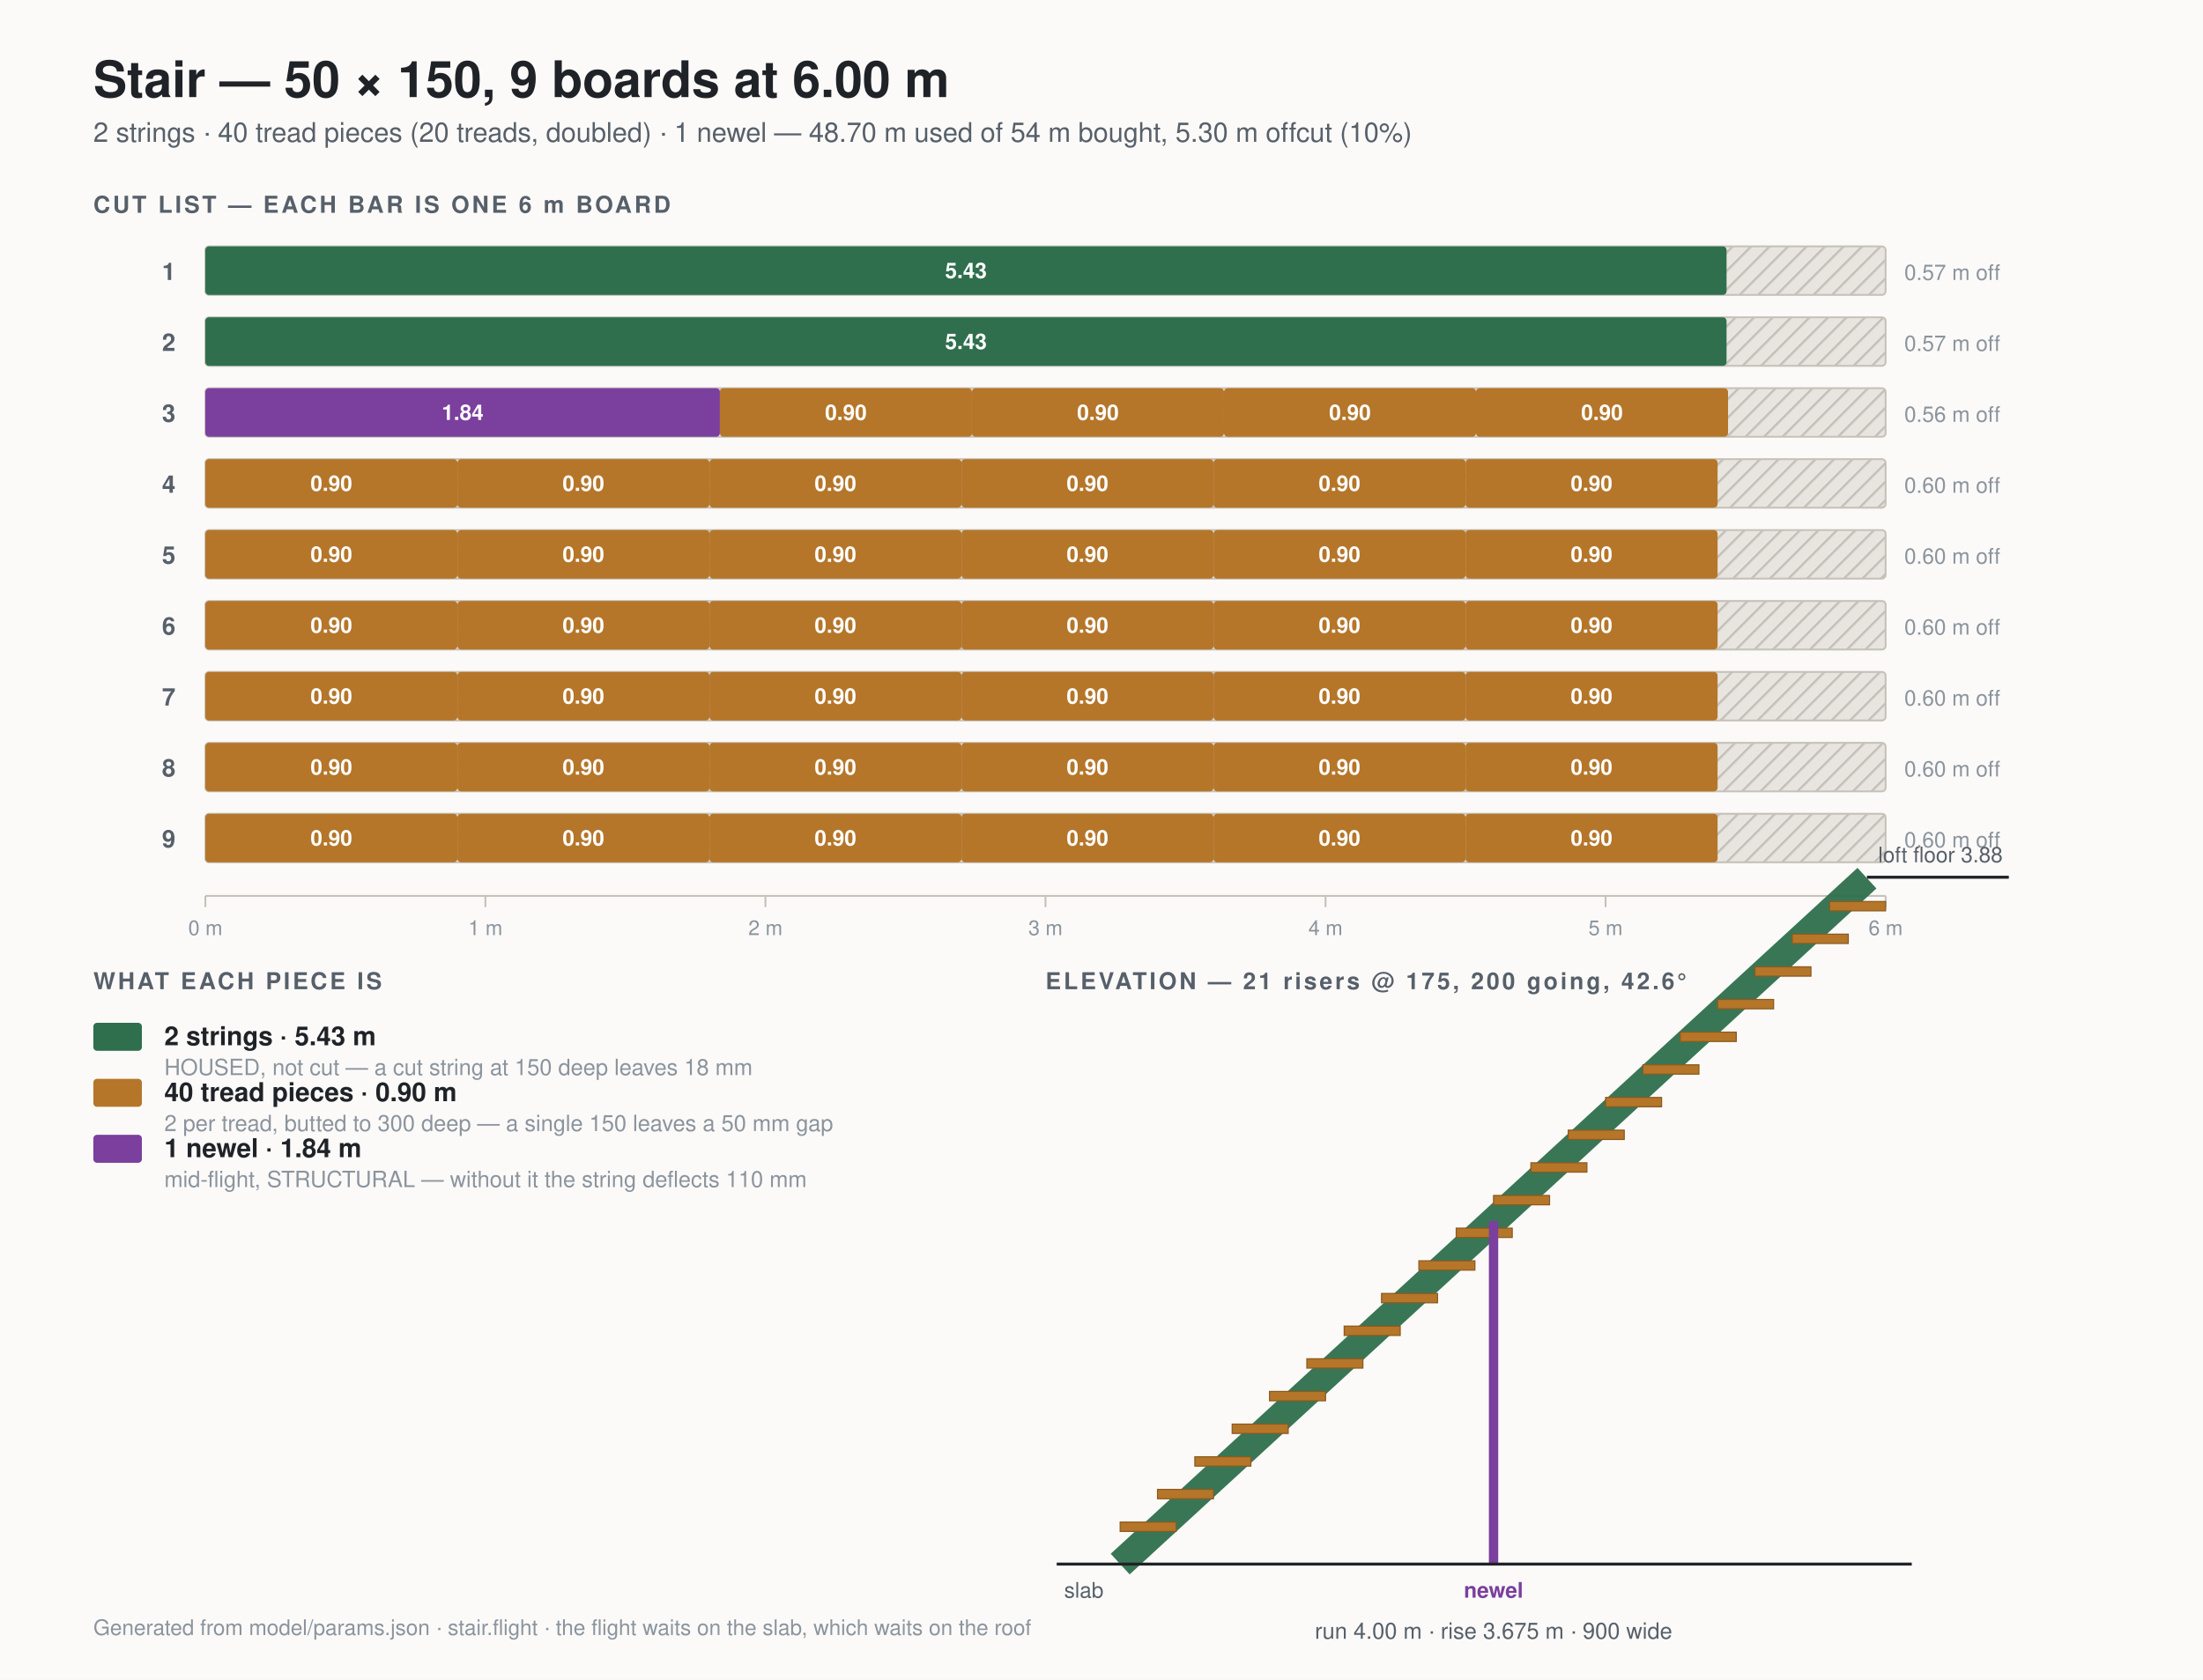
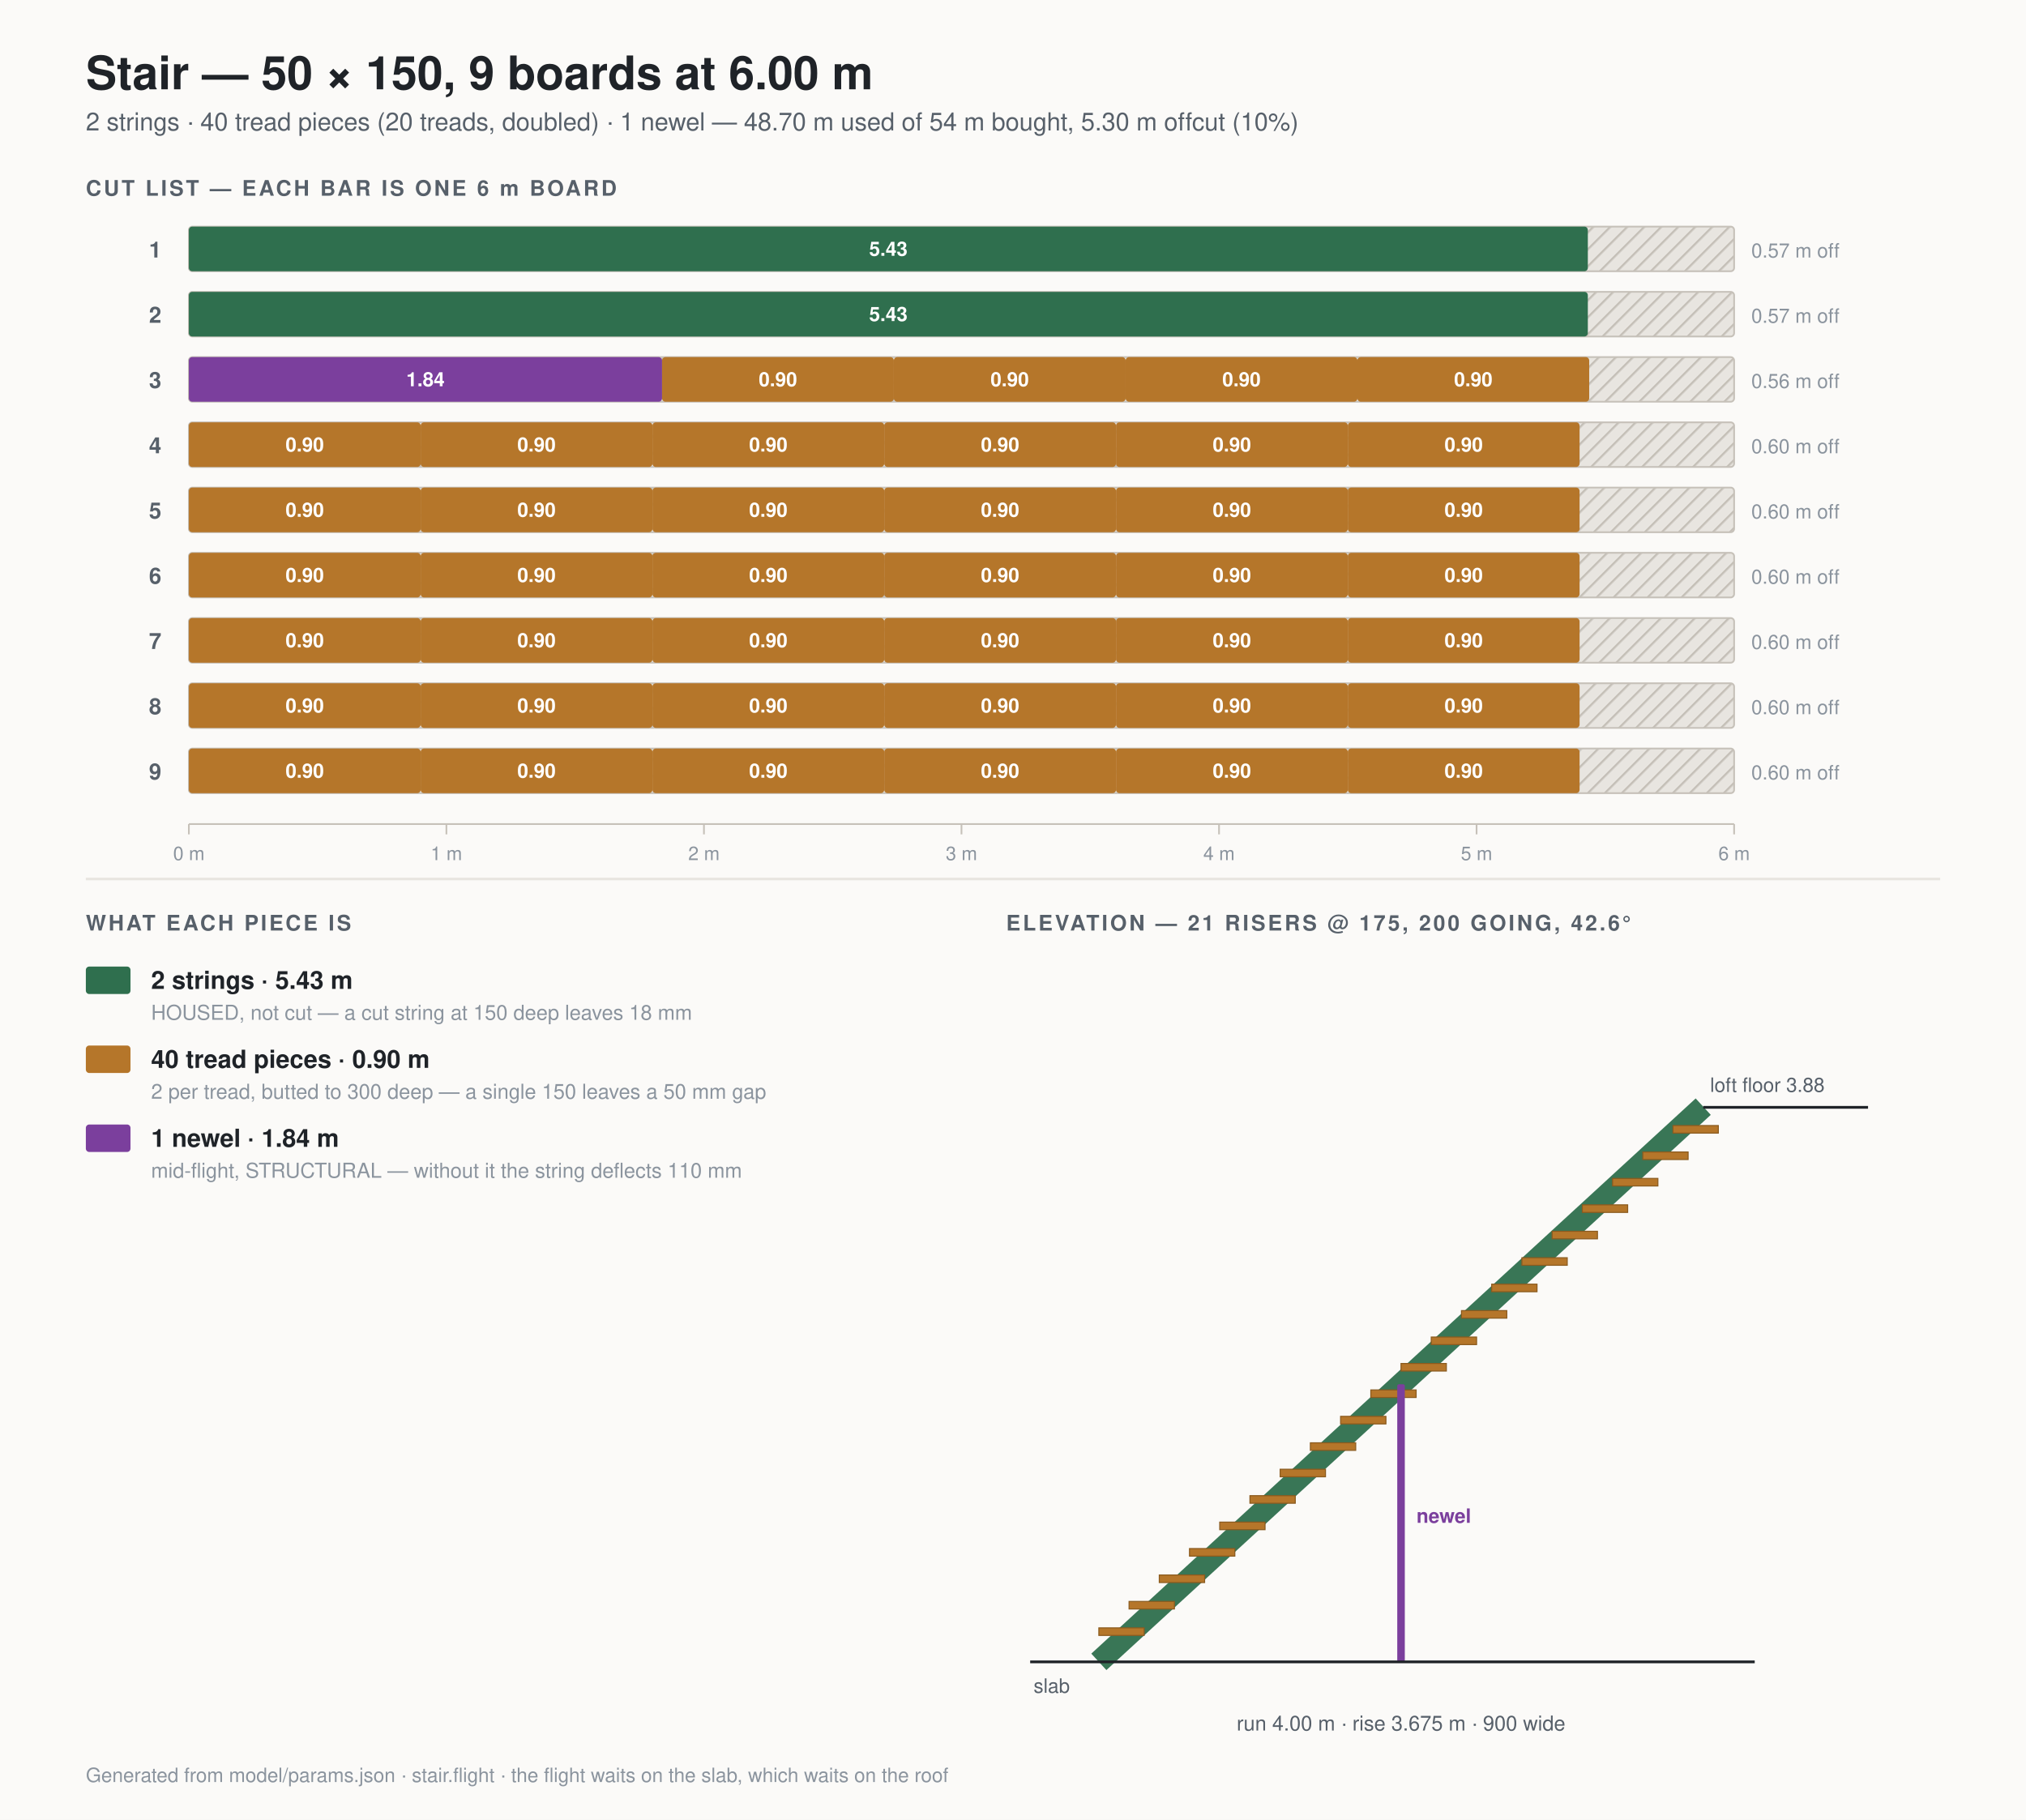
- <svg xmlns="http://www.w3.org/2000/svg" width="1180" height="900" viewBox="0 0 1180 900" font-family="ui-sans-serif,system-ui,-apple-system,Segoe UI,Helvetica,Arial,sans-serif">
+ <svg xmlns="http://www.w3.org/2000/svg" width="1180" height="1060" viewBox="0 0 1180 1060" font-family="ui-sans-serif,system-ui,-apple-system,Segoe UI,Helvetica,Arial,sans-serif">
  <defs>
    <pattern id="off" width="7" height="7" patternTransform="rotate(45)" patternUnits="userSpaceOnUse">
      <rect width="7" height="7" fill="#e8e5e0" />
      <line x1="0" y1="0" x2="0" y2="7" stroke="#c6c1b9" stroke-width="2.5" />
    </pattern>
  </defs>
-   <rect width="1180" height="900" fill="#fbfaf8" />
+   <rect width="1180" height="1060" fill="#fbfaf8" />
  <text x="50" y="52" font-size="27" font-weight="700" fill="#1f2328">Stair — 50 × 150, 9 boards at 6.00 m</text>
  <text x="50" y="76" font-size="14.5" fill="#57606a">2 strings · 40 tread pieces (20 treads, doubled) · 1 newel   —   48.70 m used of 54 m bought, 5.30 m offcut (10%)</text>
  <text x="50" y="114" font-size="12.5" font-weight="700" fill="#57606a" letter-spacing="1.4">CUT LIST — EACH BAR IS ONE 6 m BOARD</text>
  <text x="94" y="150" font-size="13" font-weight="700" fill="#57606a" text-anchor="end">1</text>
  <rect x="110" y="132" width="900.0" height="26" fill="url(#off)" stroke="#c6c1b9" rx="2" />
  <rect x="110.0" y="132" width="814.8" height="26" fill="#2f6f4e" rx="2" />
  <text x="517.4" y="149" font-size="11.5" fill="#fff" text-anchor="middle" font-weight="600">5.43</text>
  <text x="1020.0" y="150" font-size="11.5" fill="#8b949e">0.57 m off</text>
  <text x="94" y="188" font-size="13" font-weight="700" fill="#57606a" text-anchor="end">2</text>
  <rect x="110" y="170" width="900.0" height="26" fill="url(#off)" stroke="#c6c1b9" rx="2" />
  <rect x="110.0" y="170" width="814.8" height="26" fill="#2f6f4e" rx="2" />
  <text x="517.4" y="187" font-size="11.5" fill="#fff" text-anchor="middle" font-weight="600">5.43</text>
  <text x="1020.0" y="188" font-size="11.5" fill="#8b949e">0.57 m off</text>
  <text x="94" y="226" font-size="13" font-weight="700" fill="#57606a" text-anchor="end">3</text>
  <rect x="110" y="208" width="900.0" height="26" fill="url(#off)" stroke="#c6c1b9" rx="2" />
  <rect x="110.0" y="208" width="275.6" height="26" fill="#7b3f9d" rx="2" />
  <text x="247.8" y="225" font-size="11.5" fill="#fff" text-anchor="middle" font-weight="600">1.84</text>
  <rect x="385.6" y="208" width="135.0" height="26" fill="#b5762a" rx="2" />
  <text x="453.1" y="225" font-size="11.5" fill="#fff" text-anchor="middle" font-weight="600">0.90</text>
  <rect x="520.6" y="208" width="135.0" height="26" fill="#b5762a" rx="2" />
  <text x="588.1" y="225" font-size="11.5" fill="#fff" text-anchor="middle" font-weight="600">0.90</text>
  <rect x="655.6" y="208" width="135.0" height="26" fill="#b5762a" rx="2" />
  <text x="723.1" y="225" font-size="11.5" fill="#fff" text-anchor="middle" font-weight="600">0.90</text>
  <rect x="790.6" y="208" width="135.0" height="26" fill="#b5762a" rx="2" />
  <text x="858.1" y="225" font-size="11.5" fill="#fff" text-anchor="middle" font-weight="600">0.90</text>
  <text x="1020.0" y="226" font-size="11.5" fill="#8b949e">0.56 m off</text>
  <text x="94" y="264" font-size="13" font-weight="700" fill="#57606a" text-anchor="end">4</text>
  <rect x="110" y="246" width="900.0" height="26" fill="url(#off)" stroke="#c6c1b9" rx="2" />
  <rect x="110.0" y="246" width="135.0" height="26" fill="#b5762a" rx="2" />
  <text x="177.5" y="263" font-size="11.5" fill="#fff" text-anchor="middle" font-weight="600">0.90</text>
  <rect x="245.0" y="246" width="135.0" height="26" fill="#b5762a" rx="2" />
  <text x="312.5" y="263" font-size="11.5" fill="#fff" text-anchor="middle" font-weight="600">0.90</text>
  <rect x="380.0" y="246" width="135.0" height="26" fill="#b5762a" rx="2" />
  <text x="447.5" y="263" font-size="11.5" fill="#fff" text-anchor="middle" font-weight="600">0.90</text>
  <rect x="515.0" y="246" width="135.0" height="26" fill="#b5762a" rx="2" />
  <text x="582.5" y="263" font-size="11.5" fill="#fff" text-anchor="middle" font-weight="600">0.90</text>
  <rect x="650.0" y="246" width="135.0" height="26" fill="#b5762a" rx="2" />
  <text x="717.5" y="263" font-size="11.5" fill="#fff" text-anchor="middle" font-weight="600">0.90</text>
  <rect x="785.0" y="246" width="135.0" height="26" fill="#b5762a" rx="2" />
  <text x="852.5" y="263" font-size="11.5" fill="#fff" text-anchor="middle" font-weight="600">0.90</text>
  <text x="1020.0" y="264" font-size="11.5" fill="#8b949e">0.60 m off</text>
  <text x="94" y="302" font-size="13" font-weight="700" fill="#57606a" text-anchor="end">5</text>
  <rect x="110" y="284" width="900.0" height="26" fill="url(#off)" stroke="#c6c1b9" rx="2" />
  <rect x="110.0" y="284" width="135.0" height="26" fill="#b5762a" rx="2" />
  <text x="177.5" y="301" font-size="11.5" fill="#fff" text-anchor="middle" font-weight="600">0.90</text>
  <rect x="245.0" y="284" width="135.0" height="26" fill="#b5762a" rx="2" />
  <text x="312.5" y="301" font-size="11.5" fill="#fff" text-anchor="middle" font-weight="600">0.90</text>
  <rect x="380.0" y="284" width="135.0" height="26" fill="#b5762a" rx="2" />
  <text x="447.5" y="301" font-size="11.5" fill="#fff" text-anchor="middle" font-weight="600">0.90</text>
  <rect x="515.0" y="284" width="135.0" height="26" fill="#b5762a" rx="2" />
  <text x="582.5" y="301" font-size="11.5" fill="#fff" text-anchor="middle" font-weight="600">0.90</text>
  <rect x="650.0" y="284" width="135.0" height="26" fill="#b5762a" rx="2" />
  <text x="717.5" y="301" font-size="11.5" fill="#fff" text-anchor="middle" font-weight="600">0.90</text>
  <rect x="785.0" y="284" width="135.0" height="26" fill="#b5762a" rx="2" />
  <text x="852.5" y="301" font-size="11.5" fill="#fff" text-anchor="middle" font-weight="600">0.90</text>
  <text x="1020.0" y="302" font-size="11.5" fill="#8b949e">0.60 m off</text>
  <text x="94" y="340" font-size="13" font-weight="700" fill="#57606a" text-anchor="end">6</text>
  <rect x="110" y="322" width="900.0" height="26" fill="url(#off)" stroke="#c6c1b9" rx="2" />
  <rect x="110.0" y="322" width="135.0" height="26" fill="#b5762a" rx="2" />
  <text x="177.5" y="339" font-size="11.5" fill="#fff" text-anchor="middle" font-weight="600">0.90</text>
  <rect x="245.0" y="322" width="135.0" height="26" fill="#b5762a" rx="2" />
  <text x="312.5" y="339" font-size="11.5" fill="#fff" text-anchor="middle" font-weight="600">0.90</text>
  <rect x="380.0" y="322" width="135.0" height="26" fill="#b5762a" rx="2" />
  <text x="447.5" y="339" font-size="11.5" fill="#fff" text-anchor="middle" font-weight="600">0.90</text>
  <rect x="515.0" y="322" width="135.0" height="26" fill="#b5762a" rx="2" />
  <text x="582.5" y="339" font-size="11.5" fill="#fff" text-anchor="middle" font-weight="600">0.90</text>
  <rect x="650.0" y="322" width="135.0" height="26" fill="#b5762a" rx="2" />
  <text x="717.5" y="339" font-size="11.5" fill="#fff" text-anchor="middle" font-weight="600">0.90</text>
  <rect x="785.0" y="322" width="135.0" height="26" fill="#b5762a" rx="2" />
  <text x="852.5" y="339" font-size="11.5" fill="#fff" text-anchor="middle" font-weight="600">0.90</text>
  <text x="1020.0" y="340" font-size="11.5" fill="#8b949e">0.60 m off</text>
  <text x="94" y="378" font-size="13" font-weight="700" fill="#57606a" text-anchor="end">7</text>
  <rect x="110" y="360" width="900.0" height="26" fill="url(#off)" stroke="#c6c1b9" rx="2" />
  <rect x="110.0" y="360" width="135.0" height="26" fill="#b5762a" rx="2" />
  <text x="177.5" y="377" font-size="11.5" fill="#fff" text-anchor="middle" font-weight="600">0.90</text>
  <rect x="245.0" y="360" width="135.0" height="26" fill="#b5762a" rx="2" />
  <text x="312.5" y="377" font-size="11.5" fill="#fff" text-anchor="middle" font-weight="600">0.90</text>
  <rect x="380.0" y="360" width="135.0" height="26" fill="#b5762a" rx="2" />
  <text x="447.5" y="377" font-size="11.5" fill="#fff" text-anchor="middle" font-weight="600">0.90</text>
  <rect x="515.0" y="360" width="135.0" height="26" fill="#b5762a" rx="2" />
  <text x="582.5" y="377" font-size="11.5" fill="#fff" text-anchor="middle" font-weight="600">0.90</text>
  <rect x="650.0" y="360" width="135.0" height="26" fill="#b5762a" rx="2" />
  <text x="717.5" y="377" font-size="11.5" fill="#fff" text-anchor="middle" font-weight="600">0.90</text>
  <rect x="785.0" y="360" width="135.0" height="26" fill="#b5762a" rx="2" />
  <text x="852.5" y="377" font-size="11.5" fill="#fff" text-anchor="middle" font-weight="600">0.90</text>
  <text x="1020.0" y="378" font-size="11.5" fill="#8b949e">0.60 m off</text>
  <text x="94" y="416" font-size="13" font-weight="700" fill="#57606a" text-anchor="end">8</text>
  <rect x="110" y="398" width="900.0" height="26" fill="url(#off)" stroke="#c6c1b9" rx="2" />
  <rect x="110.0" y="398" width="135.0" height="26" fill="#b5762a" rx="2" />
  <text x="177.5" y="415" font-size="11.5" fill="#fff" text-anchor="middle" font-weight="600">0.90</text>
  <rect x="245.0" y="398" width="135.0" height="26" fill="#b5762a" rx="2" />
  <text x="312.5" y="415" font-size="11.5" fill="#fff" text-anchor="middle" font-weight="600">0.90</text>
  <rect x="380.0" y="398" width="135.0" height="26" fill="#b5762a" rx="2" />
  <text x="447.5" y="415" font-size="11.5" fill="#fff" text-anchor="middle" font-weight="600">0.90</text>
  <rect x="515.0" y="398" width="135.0" height="26" fill="#b5762a" rx="2" />
  <text x="582.5" y="415" font-size="11.5" fill="#fff" text-anchor="middle" font-weight="600">0.90</text>
  <rect x="650.0" y="398" width="135.0" height="26" fill="#b5762a" rx="2" />
  <text x="717.5" y="415" font-size="11.5" fill="#fff" text-anchor="middle" font-weight="600">0.90</text>
  <rect x="785.0" y="398" width="135.0" height="26" fill="#b5762a" rx="2" />
  <text x="852.5" y="415" font-size="11.5" fill="#fff" text-anchor="middle" font-weight="600">0.90</text>
  <text x="1020.0" y="416" font-size="11.5" fill="#8b949e">0.60 m off</text>
  <text x="94" y="454" font-size="13" font-weight="700" fill="#57606a" text-anchor="end">9</text>
  <rect x="110" y="436" width="900.0" height="26" fill="url(#off)" stroke="#c6c1b9" rx="2" />
  <rect x="110.0" y="436" width="135.0" height="26" fill="#b5762a" rx="2" />
  <text x="177.5" y="453" font-size="11.5" fill="#fff" text-anchor="middle" font-weight="600">0.90</text>
  <rect x="245.0" y="436" width="135.0" height="26" fill="#b5762a" rx="2" />
  <text x="312.5" y="453" font-size="11.5" fill="#fff" text-anchor="middle" font-weight="600">0.90</text>
  <rect x="380.0" y="436" width="135.0" height="26" fill="#b5762a" rx="2" />
  <text x="447.5" y="453" font-size="11.5" fill="#fff" text-anchor="middle" font-weight="600">0.90</text>
  <rect x="515.0" y="436" width="135.0" height="26" fill="#b5762a" rx="2" />
  <text x="582.5" y="453" font-size="11.5" fill="#fff" text-anchor="middle" font-weight="600">0.90</text>
  <rect x="650.0" y="436" width="135.0" height="26" fill="#b5762a" rx="2" />
  <text x="717.5" y="453" font-size="11.5" fill="#fff" text-anchor="middle" font-weight="600">0.90</text>
  <rect x="785.0" y="436" width="135.0" height="26" fill="#b5762a" rx="2" />
  <text x="852.5" y="453" font-size="11.5" fill="#fff" text-anchor="middle" font-weight="600">0.90</text>
  <text x="1020.0" y="454" font-size="11.5" fill="#8b949e">0.60 m off</text>
  <line x1="110" y1="480" x2="1010.0" y2="480" stroke="#c6c1b9" />
  <line x1="110.0" y1="480" x2="110.0" y2="486" stroke="#c6c1b9" />
  <text x="110.0" y="501" font-size="11" fill="#8b949e" text-anchor="middle">0 m</text>
  <line x1="260.0" y1="480" x2="260.0" y2="486" stroke="#c6c1b9" />
  <text x="260.0" y="501" font-size="11" fill="#8b949e" text-anchor="middle">1 m</text>
  <line x1="410.0" y1="480" x2="410.0" y2="486" stroke="#c6c1b9" />
  <text x="410.0" y="501" font-size="11" fill="#8b949e" text-anchor="middle">2 m</text>
  <line x1="560.0" y1="480" x2="560.0" y2="486" stroke="#c6c1b9" />
  <text x="560.0" y="501" font-size="11" fill="#8b949e" text-anchor="middle">3 m</text>
  <line x1="710.0" y1="480" x2="710.0" y2="486" stroke="#c6c1b9" />
  <text x="710.0" y="501" font-size="11" fill="#8b949e" text-anchor="middle">4 m</text>
  <line x1="860.0" y1="480" x2="860.0" y2="486" stroke="#c6c1b9" />
  <text x="860.0" y="501" font-size="11" fill="#8b949e" text-anchor="middle">5 m</text>
  <line x1="1010.0" y1="480" x2="1010.0" y2="486" stroke="#c6c1b9" />
  <text x="1010.0" y="501" font-size="11" fill="#8b949e" text-anchor="middle">6 m</text>
-   <text x="50" y="530" font-size="12.5" font-weight="700" fill="#57606a" letter-spacing="1.4">WHAT EACH PIECE IS</text>
-   <rect x="50" y="548" width="26" height="15" fill="#2f6f4e" rx="2" />
-   <text x="88" y="560" font-size="14" fill="#1f2328" font-weight="600">2 strings · 5.43 m</text>
-   <text x="88" y="576" font-size="12" fill="#8b949e">HOUSED, not cut — a cut string at 150 deep leaves 18 mm</text>
-   <rect x="50" y="578" width="26" height="15" fill="#b5762a" rx="2" />
-   <text x="88" y="590" font-size="14" fill="#1f2328" font-weight="600">40 tread pieces · 0.90 m</text>
-   <text x="88" y="606" font-size="12" fill="#8b949e">2 per tread, butted to 300 deep — a single 150 leaves a 50 mm gap</text>
-   <rect x="50" y="608" width="26" height="15" fill="#7b3f9d" rx="2" />
-   <text x="88" y="620" font-size="14" fill="#1f2328" font-weight="600">1 newel · 1.84 m</text>
-   <text x="88" y="636" font-size="12" fill="#8b949e">mid-flight, STRUCTURAL — without it the string deflects 110 mm</text>
-   <text x="560" y="530" font-size="12.5" font-weight="700" fill="#57606a" letter-spacing="1.4">ELEVATION — 21 risers @ 175, 200 going, 42.6°</text>
-   <line x1="600.0" y1="838.0" x2="1000.0" y2="470.5" stroke="#2f6f4e" stroke-width="15" opacity="0.95" />
-   <rect x="600.0" y="815.5" width="30.0" height="5.0" fill="#b5762a" stroke="#8a5a1e" stroke-width="0.6" />
-   <rect x="620.0" y="798.0" width="30.0" height="5.0" fill="#b5762a" stroke="#8a5a1e" stroke-width="0.6" />
-   <rect x="640.0" y="780.5" width="30.0" height="5.0" fill="#b5762a" stroke="#8a5a1e" stroke-width="0.6" />
-   <rect x="660.0" y="763.0" width="30.0" height="5.0" fill="#b5762a" stroke="#8a5a1e" stroke-width="0.6" />
-   <rect x="680.0" y="745.5" width="30.0" height="5.0" fill="#b5762a" stroke="#8a5a1e" stroke-width="0.6" />
-   <rect x="700.0" y="728.0" width="30.0" height="5.0" fill="#b5762a" stroke="#8a5a1e" stroke-width="0.6" />
-   <rect x="720.0" y="710.5" width="30.0" height="5.0" fill="#b5762a" stroke="#8a5a1e" stroke-width="0.6" />
-   <rect x="740.0" y="693.0" width="30.0" height="5.0" fill="#b5762a" stroke="#8a5a1e" stroke-width="0.6" />
-   <rect x="760.0" y="675.5" width="30.0" height="5.0" fill="#b5762a" stroke="#8a5a1e" stroke-width="0.6" />
-   <rect x="780.0" y="658.0" width="30.0" height="5.0" fill="#b5762a" stroke="#8a5a1e" stroke-width="0.6" />
-   <rect x="800.0" y="640.5" width="30.0" height="5.0" fill="#b5762a" stroke="#8a5a1e" stroke-width="0.6" />
-   <rect x="820.0" y="623.0" width="30.0" height="5.0" fill="#b5762a" stroke="#8a5a1e" stroke-width="0.6" />
-   <rect x="840.0" y="605.5" width="30.0" height="5.0" fill="#b5762a" stroke="#8a5a1e" stroke-width="0.6" />
-   <rect x="860.0" y="588.0" width="30.0" height="5.0" fill="#b5762a" stroke="#8a5a1e" stroke-width="0.6" />
-   <rect x="880.0" y="570.5" width="30.0" height="5.0" fill="#b5762a" stroke="#8a5a1e" stroke-width="0.6" />
-   <rect x="900.0" y="553.0" width="30.0" height="5.0" fill="#b5762a" stroke="#8a5a1e" stroke-width="0.6" />
-   <rect x="920.0" y="535.5" width="30.0" height="5.0" fill="#b5762a" stroke="#8a5a1e" stroke-width="0.6" />
-   <rect x="940.0" y="518.0" width="30.0" height="5.0" fill="#b5762a" stroke="#8a5a1e" stroke-width="0.6" />
-   <rect x="960.0" y="500.5" width="30.0" height="5.0" fill="#b5762a" stroke="#8a5a1e" stroke-width="0.6" />
-   <rect x="980.0" y="483.0" width="30.0" height="5.0" fill="#b5762a" stroke="#8a5a1e" stroke-width="0.6" />
-   <rect x="797.5" y="654.2" width="5.0" height="183.8" fill="#7b3f9d" rx="1" />
-   <text x="800" y="856" font-size="11.5" fill="#7b3f9d" text-anchor="middle" font-weight="600">newel</text>
-   <line x1="566" y1="838" x2="1024" y2="838" stroke="#1f2328" stroke-width="1.6" />
-   <text x="570" y="856" font-size="11.5" fill="#57606a">slab</text>
-   <line x1="1000" y1="470" x2="1076" y2="470" stroke="#1f2328" stroke-width="1.6" />
-   <text x="1006" y="462" font-size="11.5" fill="#57606a">loft floor 3.88</text>
-   <text x="800" y="878" font-size="12" fill="#57606a" text-anchor="middle">run 4.00 m · rise 3.675 m · 900 wide</text>
-   <text x="50" y="876" font-size="11.5" fill="#8b949e">Generated from model/params.json · stair.flight · the flight waits on the slab, which waits on the roof</text>
+   <line x1="50" y1="512" x2="1130" y2="512" stroke="#e8e5e0" stroke-width="1.5" />
+   <text x="50" y="542" font-size="12.5" font-weight="700" fill="#57606a" letter-spacing="1.4">WHAT EACH PIECE IS</text>
+   <rect x="50" y="563" width="26" height="16" fill="#2f6f4e" rx="2" />
+   <text x="88" y="576" font-size="14.5" fill="#1f2328" font-weight="600">2 strings · 5.43 m</text>
+   <text x="88" y="594" font-size="12" fill="#8b949e">HOUSED, not cut — a cut string at 150 deep leaves 18 mm</text>
+   <rect x="50" y="609" width="26" height="16" fill="#b5762a" rx="2" />
+   <text x="88" y="622" font-size="14.5" fill="#1f2328" font-weight="600">40 tread pieces · 0.90 m</text>
+   <text x="88" y="640" font-size="12" fill="#8b949e">2 per tread, butted to 300 deep — a single 150 leaves a 50 mm gap</text>
+   <rect x="50" y="655" width="26" height="16" fill="#7b3f9d" rx="2" />
+   <text x="88" y="668" font-size="14.5" fill="#1f2328" font-weight="600">1 newel · 1.84 m</text>
+   <text x="88" y="686" font-size="12" fill="#8b949e">mid-flight, STRUCTURAL — without it the string deflects 110 mm</text>
+   <text x="586" y="542" font-size="12.5" font-weight="700" fill="#57606a" letter-spacing="1.4">ELEVATION — 21 RISERS @ 175, 200 GOING, 42.6°</text>
+   <line x1="640.0" y1="968.0" x2="992.0" y2="644.6" stroke="#2f6f4e" stroke-width="13" opacity="0.95" />
+   <rect x="640.0" y="948.2" width="26.4" height="4.4" fill="#b5762a" stroke="#8a5a1e" stroke-width="0.6" />
+   <rect x="657.6" y="932.8" width="26.4" height="4.4" fill="#b5762a" stroke="#8a5a1e" stroke-width="0.6" />
+   <rect x="675.2" y="917.4" width="26.4" height="4.4" fill="#b5762a" stroke="#8a5a1e" stroke-width="0.6" />
+   <rect x="692.8" y="902.0" width="26.4" height="4.4" fill="#b5762a" stroke="#8a5a1e" stroke-width="0.6" />
+   <rect x="710.4" y="886.6" width="26.4" height="4.4" fill="#b5762a" stroke="#8a5a1e" stroke-width="0.6" />
+   <rect x="728.0" y="871.2" width="26.4" height="4.4" fill="#b5762a" stroke="#8a5a1e" stroke-width="0.6" />
+   <rect x="745.6" y="855.8" width="26.4" height="4.4" fill="#b5762a" stroke="#8a5a1e" stroke-width="0.6" />
+   <rect x="763.2" y="840.4" width="26.4" height="4.4" fill="#b5762a" stroke="#8a5a1e" stroke-width="0.6" />
+   <rect x="780.8" y="825.0" width="26.4" height="4.4" fill="#b5762a" stroke="#8a5a1e" stroke-width="0.6" />
+   <rect x="798.4" y="809.6" width="26.4" height="4.4" fill="#b5762a" stroke="#8a5a1e" stroke-width="0.6" />
+   <rect x="816.0" y="794.2" width="26.4" height="4.4" fill="#b5762a" stroke="#8a5a1e" stroke-width="0.6" />
+   <rect x="833.6" y="778.8" width="26.4" height="4.4" fill="#b5762a" stroke="#8a5a1e" stroke-width="0.6" />
+   <rect x="851.2" y="763.4" width="26.4" height="4.4" fill="#b5762a" stroke="#8a5a1e" stroke-width="0.6" />
+   <rect x="868.8" y="748.0" width="26.4" height="4.4" fill="#b5762a" stroke="#8a5a1e" stroke-width="0.6" />
+   <rect x="886.4" y="732.6" width="26.4" height="4.4" fill="#b5762a" stroke="#8a5a1e" stroke-width="0.6" />
+   <rect x="904.0" y="717.2" width="26.4" height="4.4" fill="#b5762a" stroke="#8a5a1e" stroke-width="0.6" />
+   <rect x="921.6" y="701.8" width="26.4" height="4.4" fill="#b5762a" stroke="#8a5a1e" stroke-width="0.6" />
+   <rect x="939.2" y="686.4" width="26.4" height="4.4" fill="#b5762a" stroke="#8a5a1e" stroke-width="0.6" />
+   <rect x="956.8" y="671.0" width="26.4" height="4.4" fill="#b5762a" stroke="#8a5a1e" stroke-width="0.6" />
+   <rect x="974.4" y="655.6" width="26.4" height="4.4" fill="#b5762a" stroke="#8a5a1e" stroke-width="0.6" />
+   <rect x="813.8" y="806.3" width="4.4" height="161.7" fill="#7b3f9d" rx="1" />
+   <text x="825" y="887" font-size="11.5" fill="#7b3f9d" font-weight="600">newel</text>
+   <line x1="600" y1="968" x2="1022" y2="968" stroke="#1f2328" stroke-width="1.6" />
+   <text x="602" y="986" font-size="11.5" fill="#57606a">slab</text>
+   <line x1="992" y1="645" x2="1088" y2="645" stroke="#1f2328" stroke-width="1.6" />
+   <text x="996" y="636" font-size="11.5" fill="#57606a">loft floor 3.88</text>
+   <text x="816" y="1008" font-size="12" fill="#57606a" text-anchor="middle">run 4.00 m · rise 3.675 m · 900 wide</text>
+   <text x="50" y="1038" font-size="11.5" fill="#8b949e">Generated from model/params.json · stair.flight · the flight waits on the slab, which waits on the roof</text>
</svg>
